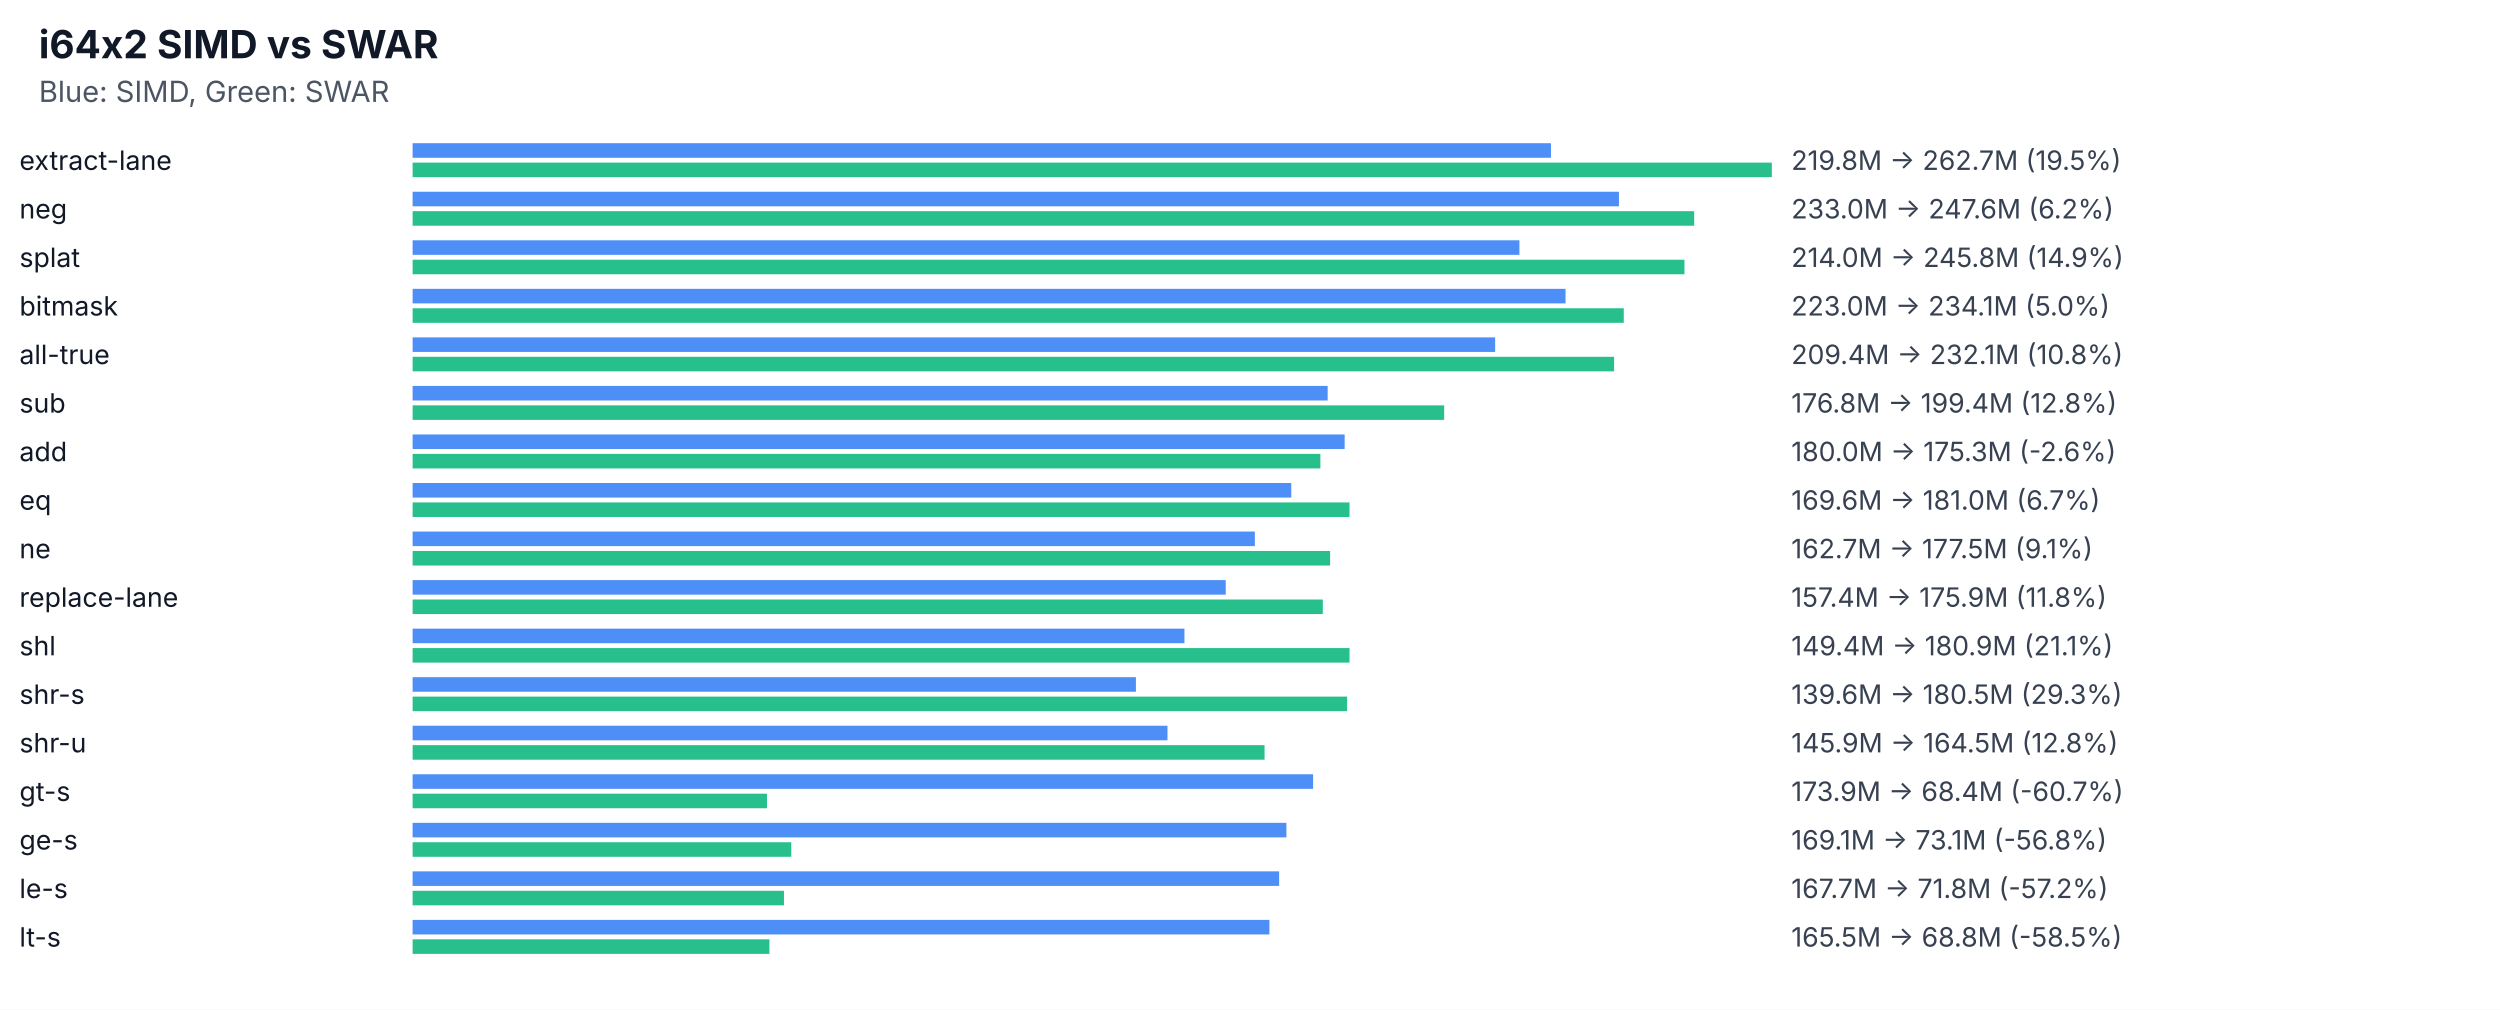
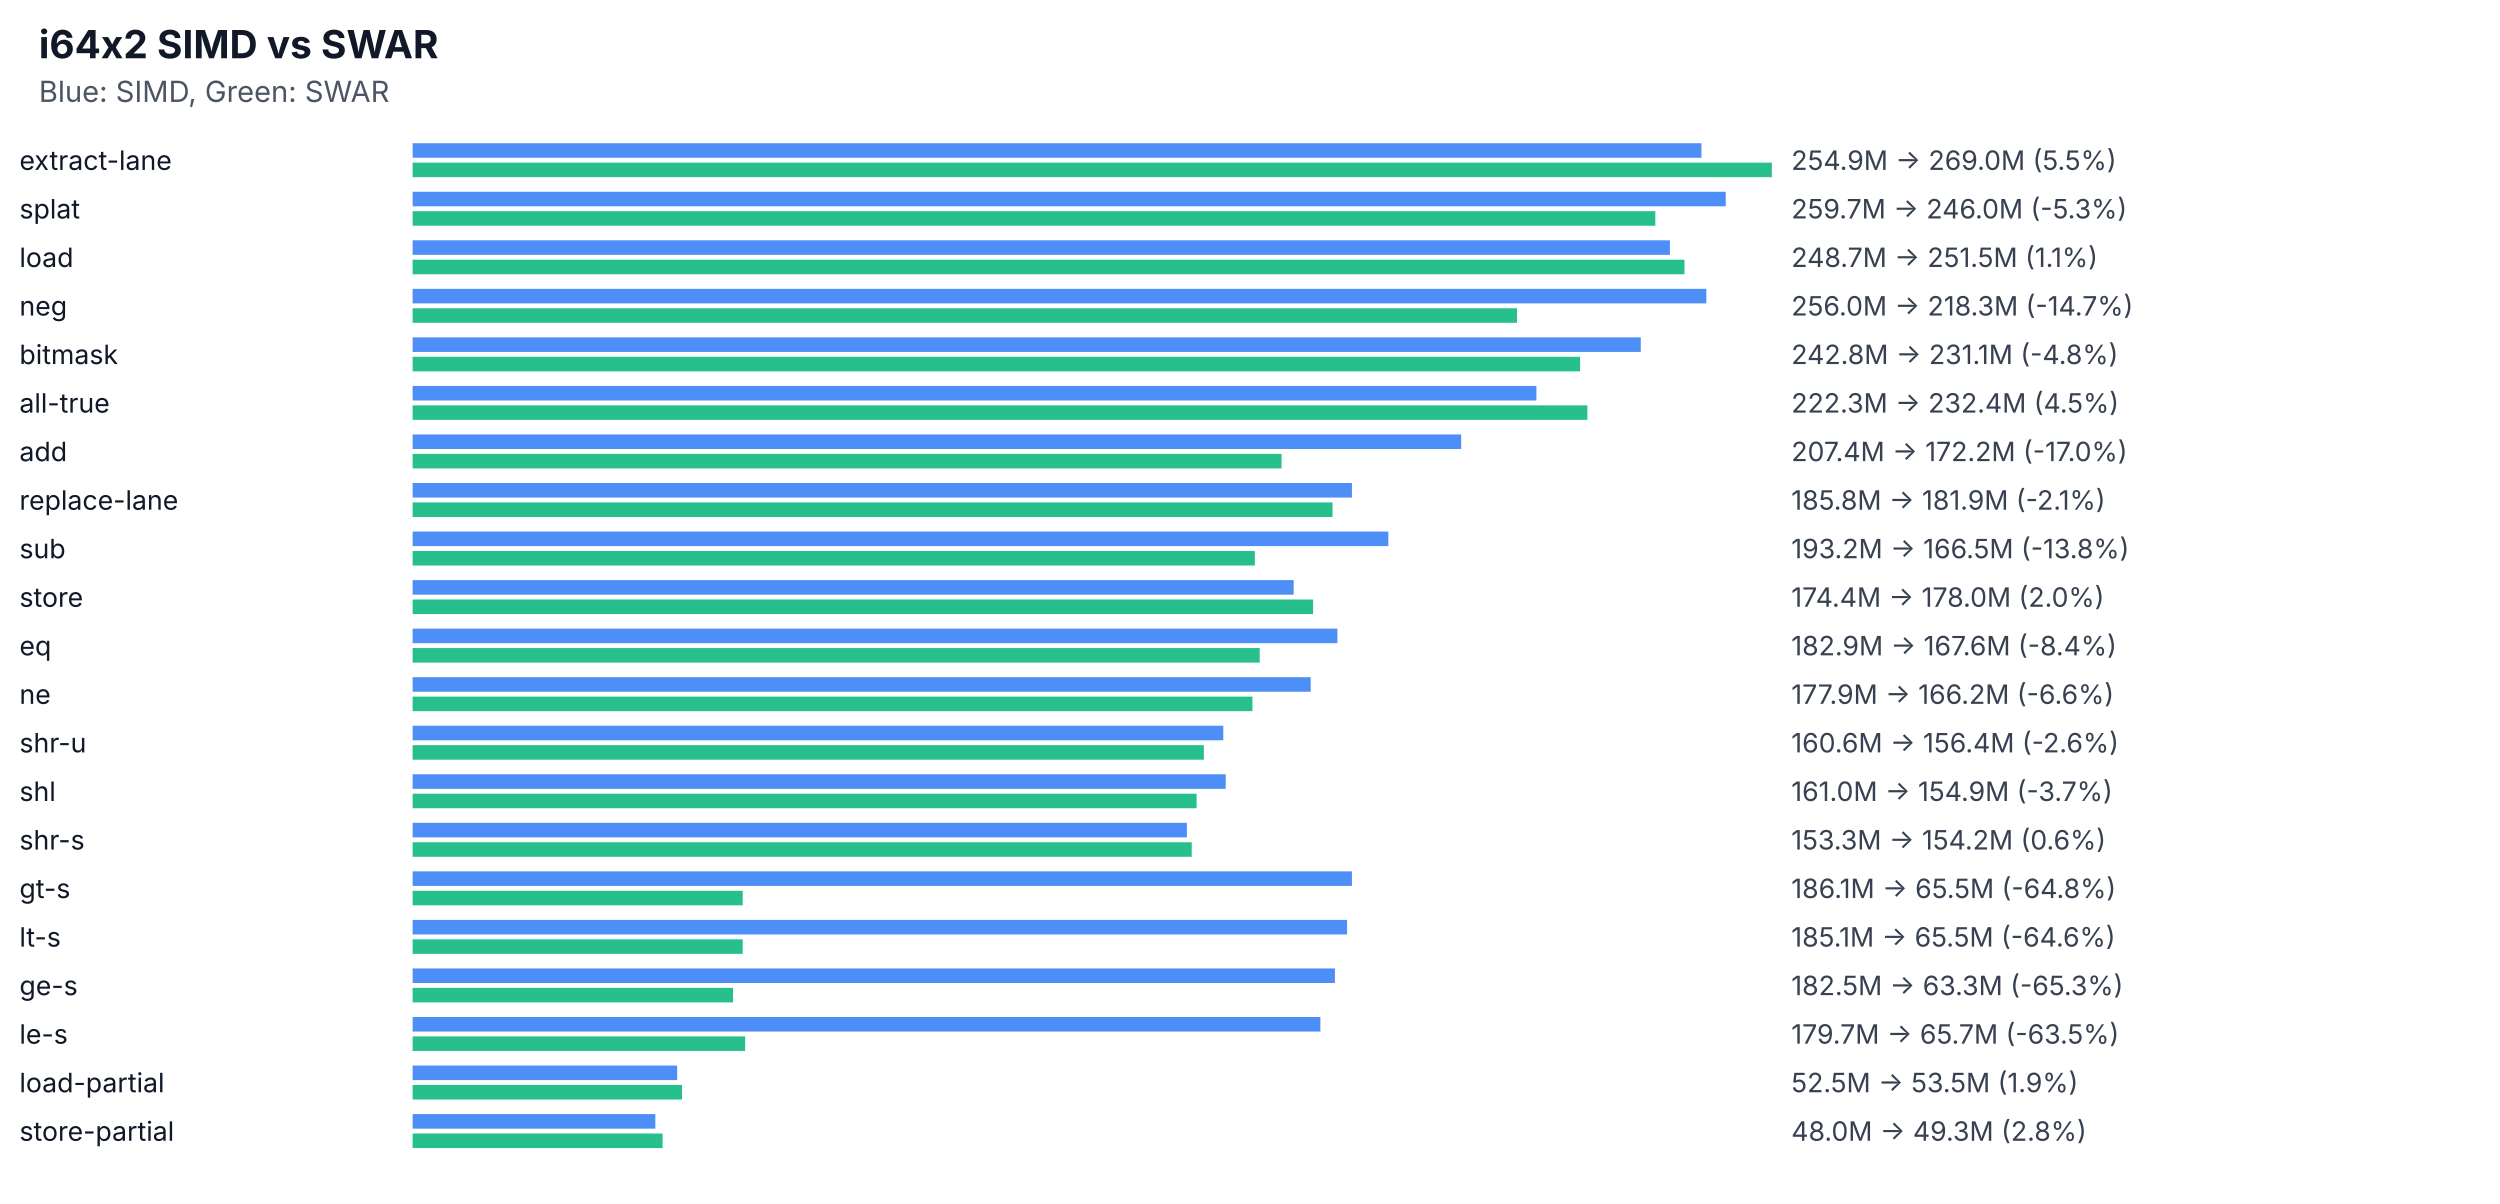
- <svg xmlns="http://www.w3.org/2000/svg" width="1030" height="416" viewBox="0 0 1030 416">
-   <rect x="0" y="0" width="1030" height="416" fill="#ffffff" />
+ <svg xmlns="http://www.w3.org/2000/svg" width="1030" height="496" viewBox="0 0 1030 496">
+   <rect x="0" y="0" width="1030" height="496" fill="#ffffff" />
  <text x="16" y="24" font-family="Inter, Arial, sans-serif" font-size="16" font-weight="700" fill="#111827">i64x2 SIMD vs SWAR</text>
  <text x="16" y="42" font-family="Inter, Arial, sans-serif" font-size="12" fill="#4b5563">Blue: SIMD, Green: SWAR</text>
  <text x="8" y="70" font-family="Inter, Arial, sans-serif" font-size="11" fill="#111827">extract-lane</text>
-   <rect x="170" y="59" width="469" height="6" fill="#3b82f6" opacity="0.9" />
+   <rect x="170" y="59" width="531" height="6" fill="#3b82f6" opacity="0.9" />
  <rect x="170" y="67" width="560" height="6" fill="#10b981" opacity="0.9" />
-   <text x="738" y="70" font-family="Inter, Arial, sans-serif" font-size="11" fill="#374151">219.8M -&gt; 262.7M (19.5%)</text>
-   <text x="8" y="90" font-family="Inter, Arial, sans-serif" font-size="11" fill="#111827">neg</text>
-   <rect x="170" y="79" width="497" height="6" fill="#3b82f6" opacity="0.9" />
-   <rect x="170" y="87" width="528" height="6" fill="#10b981" opacity="0.9" />
-   <text x="738" y="90" font-family="Inter, Arial, sans-serif" font-size="11" fill="#374151">233.0M -&gt; 247.6M (6.2%)</text>
-   <text x="8" y="110" font-family="Inter, Arial, sans-serif" font-size="11" fill="#111827">splat</text>
-   <rect x="170" y="99" width="456" height="6" fill="#3b82f6" opacity="0.9" />
+   <text x="738" y="70" font-family="Inter, Arial, sans-serif" font-size="11" fill="#374151">254.9M -&gt; 269.0M (5.5%)</text>
+   <text x="8" y="90" font-family="Inter, Arial, sans-serif" font-size="11" fill="#111827">splat</text>
+   <rect x="170" y="79" width="541" height="6" fill="#3b82f6" opacity="0.9" />
+   <rect x="170" y="87" width="512" height="6" fill="#10b981" opacity="0.9" />
+   <text x="738" y="90" font-family="Inter, Arial, sans-serif" font-size="11" fill="#374151">259.7M -&gt; 246.0M (-5.3%)</text>
+   <text x="8" y="110" font-family="Inter, Arial, sans-serif" font-size="11" fill="#111827">load</text>
+   <rect x="170" y="99" width="518" height="6" fill="#3b82f6" opacity="0.9" />
  <rect x="170" y="107" width="524" height="6" fill="#10b981" opacity="0.9" />
-   <text x="738" y="110" font-family="Inter, Arial, sans-serif" font-size="11" fill="#374151">214.0M -&gt; 245.8M (14.9%)</text>
-   <text x="8" y="130" font-family="Inter, Arial, sans-serif" font-size="11" fill="#111827">bitmask</text>
-   <rect x="170" y="119" width="475" height="6" fill="#3b82f6" opacity="0.9" />
-   <rect x="170" y="127" width="499" height="6" fill="#10b981" opacity="0.9" />
-   <text x="738" y="130" font-family="Inter, Arial, sans-serif" font-size="11" fill="#374151">223.0M -&gt; 234.1M (5.0%)</text>
-   <text x="8" y="150" font-family="Inter, Arial, sans-serif" font-size="11" fill="#111827">all-true</text>
-   <rect x="170" y="139" width="446" height="6" fill="#3b82f6" opacity="0.9" />
-   <rect x="170" y="147" width="495" height="6" fill="#10b981" opacity="0.9" />
-   <text x="738" y="150" font-family="Inter, Arial, sans-serif" font-size="11" fill="#374151">209.4M -&gt; 232.1M (10.8%)</text>
-   <text x="8" y="170" font-family="Inter, Arial, sans-serif" font-size="11" fill="#111827">sub</text>
-   <rect x="170" y="159" width="377" height="6" fill="#3b82f6" opacity="0.9" />
-   <rect x="170" y="167" width="425" height="6" fill="#10b981" opacity="0.9" />
-   <text x="738" y="170" font-family="Inter, Arial, sans-serif" font-size="11" fill="#374151">176.8M -&gt; 199.4M (12.8%)</text>
+   <text x="738" y="110" font-family="Inter, Arial, sans-serif" font-size="11" fill="#374151">248.7M -&gt; 251.5M (1.1%)</text>
+   <text x="8" y="130" font-family="Inter, Arial, sans-serif" font-size="11" fill="#111827">neg</text>
+   <rect x="170" y="119" width="533" height="6" fill="#3b82f6" opacity="0.9" />
+   <rect x="170" y="127" width="455" height="6" fill="#10b981" opacity="0.9" />
+   <text x="738" y="130" font-family="Inter, Arial, sans-serif" font-size="11" fill="#374151">256.0M -&gt; 218.3M (-14.7%)</text>
+   <text x="8" y="150" font-family="Inter, Arial, sans-serif" font-size="11" fill="#111827">bitmask</text>
+   <rect x="170" y="139" width="506" height="6" fill="#3b82f6" opacity="0.9" />
+   <rect x="170" y="147" width="481" height="6" fill="#10b981" opacity="0.9" />
+   <text x="738" y="150" font-family="Inter, Arial, sans-serif" font-size="11" fill="#374151">242.8M -&gt; 231.1M (-4.8%)</text>
+   <text x="8" y="170" font-family="Inter, Arial, sans-serif" font-size="11" fill="#111827">all-true</text>
+   <rect x="170" y="159" width="463" height="6" fill="#3b82f6" opacity="0.9" />
+   <rect x="170" y="167" width="484" height="6" fill="#10b981" opacity="0.9" />
+   <text x="738" y="170" font-family="Inter, Arial, sans-serif" font-size="11" fill="#374151">222.3M -&gt; 232.4M (4.5%)</text>
  <text x="8" y="190" font-family="Inter, Arial, sans-serif" font-size="11" fill="#111827">add</text>
-   <rect x="170" y="179" width="384" height="6" fill="#3b82f6" opacity="0.9" />
-   <rect x="170" y="187" width="374" height="6" fill="#10b981" opacity="0.9" />
-   <text x="738" y="190" font-family="Inter, Arial, sans-serif" font-size="11" fill="#374151">180.0M -&gt; 175.3M (-2.6%)</text>
-   <text x="8" y="210" font-family="Inter, Arial, sans-serif" font-size="11" fill="#111827">eq</text>
-   <rect x="170" y="199" width="362" height="6" fill="#3b82f6" opacity="0.9" />
-   <rect x="170" y="207" width="386" height="6" fill="#10b981" opacity="0.9" />
-   <text x="738" y="210" font-family="Inter, Arial, sans-serif" font-size="11" fill="#374151">169.6M -&gt; 181.0M (6.7%)</text>
-   <text x="8" y="230" font-family="Inter, Arial, sans-serif" font-size="11" fill="#111827">ne</text>
-   <rect x="170" y="219" width="347" height="6" fill="#3b82f6" opacity="0.9" />
-   <rect x="170" y="227" width="378" height="6" fill="#10b981" opacity="0.9" />
-   <text x="738" y="230" font-family="Inter, Arial, sans-serif" font-size="11" fill="#374151">162.7M -&gt; 177.5M (9.1%)</text>
-   <text x="8" y="250" font-family="Inter, Arial, sans-serif" font-size="11" fill="#111827">replace-lane</text>
-   <rect x="170" y="239" width="335" height="6" fill="#3b82f6" opacity="0.9" />
-   <rect x="170" y="247" width="375" height="6" fill="#10b981" opacity="0.9" />
-   <text x="738" y="250" font-family="Inter, Arial, sans-serif" font-size="11" fill="#374151">157.4M -&gt; 175.9M (11.8%)</text>
-   <text x="8" y="270" font-family="Inter, Arial, sans-serif" font-size="11" fill="#111827">shl</text>
-   <rect x="170" y="259" width="318" height="6" fill="#3b82f6" opacity="0.9" />
-   <rect x="170" y="267" width="386" height="6" fill="#10b981" opacity="0.9" />
-   <text x="738" y="270" font-family="Inter, Arial, sans-serif" font-size="11" fill="#374151">149.4M -&gt; 180.9M (21.1%)</text>
-   <text x="8" y="290" font-family="Inter, Arial, sans-serif" font-size="11" fill="#111827">shr-s</text>
-   <rect x="170" y="279" width="298" height="6" fill="#3b82f6" opacity="0.9" />
-   <rect x="170" y="287" width="385" height="6" fill="#10b981" opacity="0.9" />
-   <text x="738" y="290" font-family="Inter, Arial, sans-serif" font-size="11" fill="#374151">139.6M -&gt; 180.5M (29.3%)</text>
+   <rect x="170" y="179" width="432" height="6" fill="#3b82f6" opacity="0.9" />
+   <rect x="170" y="187" width="358" height="6" fill="#10b981" opacity="0.9" />
+   <text x="738" y="190" font-family="Inter, Arial, sans-serif" font-size="11" fill="#374151">207.4M -&gt; 172.2M (-17.0%)</text>
+   <text x="8" y="210" font-family="Inter, Arial, sans-serif" font-size="11" fill="#111827">replace-lane</text>
+   <rect x="170" y="199" width="387" height="6" fill="#3b82f6" opacity="0.9" />
+   <rect x="170" y="207" width="379" height="6" fill="#10b981" opacity="0.9" />
+   <text x="738" y="210" font-family="Inter, Arial, sans-serif" font-size="11" fill="#374151">185.8M -&gt; 181.9M (-2.1%)</text>
+   <text x="8" y="230" font-family="Inter, Arial, sans-serif" font-size="11" fill="#111827">sub</text>
+   <rect x="170" y="219" width="402" height="6" fill="#3b82f6" opacity="0.9" />
+   <rect x="170" y="227" width="347" height="6" fill="#10b981" opacity="0.9" />
+   <text x="738" y="230" font-family="Inter, Arial, sans-serif" font-size="11" fill="#374151">193.2M -&gt; 166.5M (-13.8%)</text>
+   <text x="8" y="250" font-family="Inter, Arial, sans-serif" font-size="11" fill="#111827">store</text>
+   <rect x="170" y="239" width="363" height="6" fill="#3b82f6" opacity="0.9" />
+   <rect x="170" y="247" width="371" height="6" fill="#10b981" opacity="0.9" />
+   <text x="738" y="250" font-family="Inter, Arial, sans-serif" font-size="11" fill="#374151">174.4M -&gt; 178.0M (2.0%)</text>
+   <text x="8" y="270" font-family="Inter, Arial, sans-serif" font-size="11" fill="#111827">eq</text>
+   <rect x="170" y="259" width="381" height="6" fill="#3b82f6" opacity="0.9" />
+   <rect x="170" y="267" width="349" height="6" fill="#10b981" opacity="0.9" />
+   <text x="738" y="270" font-family="Inter, Arial, sans-serif" font-size="11" fill="#374151">182.9M -&gt; 167.6M (-8.4%)</text>
+   <text x="8" y="290" font-family="Inter, Arial, sans-serif" font-size="11" fill="#111827">ne</text>
+   <rect x="170" y="279" width="370" height="6" fill="#3b82f6" opacity="0.9" />
+   <rect x="170" y="287" width="346" height="6" fill="#10b981" opacity="0.9" />
+   <text x="738" y="290" font-family="Inter, Arial, sans-serif" font-size="11" fill="#374151">177.9M -&gt; 166.2M (-6.6%)</text>
  <text x="8" y="310" font-family="Inter, Arial, sans-serif" font-size="11" fill="#111827">shr-u</text>
-   <rect x="170" y="299" width="311" height="6" fill="#3b82f6" opacity="0.9" />
-   <rect x="170" y="307" width="351" height="6" fill="#10b981" opacity="0.9" />
-   <text x="738" y="310" font-family="Inter, Arial, sans-serif" font-size="11" fill="#374151">145.9M -&gt; 164.5M (12.8%)</text>
-   <text x="8" y="330" font-family="Inter, Arial, sans-serif" font-size="11" fill="#111827">gt-s</text>
-   <rect x="170" y="319" width="371" height="6" fill="#3b82f6" opacity="0.9" />
-   <rect x="170" y="327" width="146" height="6" fill="#10b981" opacity="0.9" />
-   <text x="738" y="330" font-family="Inter, Arial, sans-serif" font-size="11" fill="#374151">173.9M -&gt; 68.4M (-60.7%)</text>
-   <text x="8" y="350" font-family="Inter, Arial, sans-serif" font-size="11" fill="#111827">ge-s</text>
-   <rect x="170" y="339" width="360" height="6" fill="#3b82f6" opacity="0.9" />
-   <rect x="170" y="347" width="156" height="6" fill="#10b981" opacity="0.9" />
-   <text x="738" y="350" font-family="Inter, Arial, sans-serif" font-size="11" fill="#374151">169.1M -&gt; 73.1M (-56.8%)</text>
-   <text x="8" y="370" font-family="Inter, Arial, sans-serif" font-size="11" fill="#111827">le-s</text>
-   <rect x="170" y="359" width="357" height="6" fill="#3b82f6" opacity="0.9" />
-   <rect x="170" y="367" width="153" height="6" fill="#10b981" opacity="0.9" />
-   <text x="738" y="370" font-family="Inter, Arial, sans-serif" font-size="11" fill="#374151">167.7M -&gt; 71.8M (-57.2%)</text>
+   <rect x="170" y="299" width="334" height="6" fill="#3b82f6" opacity="0.9" />
+   <rect x="170" y="307" width="326" height="6" fill="#10b981" opacity="0.9" />
+   <text x="738" y="310" font-family="Inter, Arial, sans-serif" font-size="11" fill="#374151">160.6M -&gt; 156.4M (-2.6%)</text>
+   <text x="8" y="330" font-family="Inter, Arial, sans-serif" font-size="11" fill="#111827">shl</text>
+   <rect x="170" y="319" width="335" height="6" fill="#3b82f6" opacity="0.9" />
+   <rect x="170" y="327" width="323" height="6" fill="#10b981" opacity="0.9" />
+   <text x="738" y="330" font-family="Inter, Arial, sans-serif" font-size="11" fill="#374151">161.0M -&gt; 154.9M (-3.7%)</text>
+   <text x="8" y="350" font-family="Inter, Arial, sans-serif" font-size="11" fill="#111827">shr-s</text>
+   <rect x="170" y="339" width="319" height="6" fill="#3b82f6" opacity="0.9" />
+   <rect x="170" y="347" width="321" height="6" fill="#10b981" opacity="0.9" />
+   <text x="738" y="350" font-family="Inter, Arial, sans-serif" font-size="11" fill="#374151">153.3M -&gt; 154.2M (0.6%)</text>
+   <text x="8" y="370" font-family="Inter, Arial, sans-serif" font-size="11" fill="#111827">gt-s</text>
+   <rect x="170" y="359" width="387" height="6" fill="#3b82f6" opacity="0.9" />
+   <rect x="170" y="367" width="136" height="6" fill="#10b981" opacity="0.9" />
+   <text x="738" y="370" font-family="Inter, Arial, sans-serif" font-size="11" fill="#374151">186.1M -&gt; 65.5M (-64.8%)</text>
  <text x="8" y="390" font-family="Inter, Arial, sans-serif" font-size="11" fill="#111827">lt-s</text>
-   <rect x="170" y="379" width="353" height="6" fill="#3b82f6" opacity="0.9" />
-   <rect x="170" y="387" width="147" height="6" fill="#10b981" opacity="0.9" />
-   <text x="738" y="390" font-family="Inter, Arial, sans-serif" font-size="11" fill="#374151">165.5M -&gt; 68.8M (-58.5%)</text>
+   <rect x="170" y="379" width="385" height="6" fill="#3b82f6" opacity="0.9" />
+   <rect x="170" y="387" width="136" height="6" fill="#10b981" opacity="0.9" />
+   <text x="738" y="390" font-family="Inter, Arial, sans-serif" font-size="11" fill="#374151">185.1M -&gt; 65.5M (-64.6%)</text>
+   <text x="8" y="410" font-family="Inter, Arial, sans-serif" font-size="11" fill="#111827">ge-s</text>
+   <rect x="170" y="399" width="380" height="6" fill="#3b82f6" opacity="0.9" />
+   <rect x="170" y="407" width="132" height="6" fill="#10b981" opacity="0.9" />
+   <text x="738" y="410" font-family="Inter, Arial, sans-serif" font-size="11" fill="#374151">182.5M -&gt; 63.3M (-65.3%)</text>
+   <text x="8" y="430" font-family="Inter, Arial, sans-serif" font-size="11" fill="#111827">le-s</text>
+   <rect x="170" y="419" width="374" height="6" fill="#3b82f6" opacity="0.9" />
+   <rect x="170" y="427" width="137" height="6" fill="#10b981" opacity="0.9" />
+   <text x="738" y="430" font-family="Inter, Arial, sans-serif" font-size="11" fill="#374151">179.7M -&gt; 65.7M (-63.5%)</text>
+   <text x="8" y="450" font-family="Inter, Arial, sans-serif" font-size="11" fill="#111827">load-partial</text>
+   <rect x="170" y="439" width="109" height="6" fill="#3b82f6" opacity="0.9" />
+   <rect x="170" y="447" width="111" height="6" fill="#10b981" opacity="0.9" />
+   <text x="738" y="450" font-family="Inter, Arial, sans-serif" font-size="11" fill="#374151">52.5M -&gt; 53.5M (1.9%)</text>
+   <text x="8" y="470" font-family="Inter, Arial, sans-serif" font-size="11" fill="#111827">store-partial</text>
+   <rect x="170" y="459" width="100" height="6" fill="#3b82f6" opacity="0.9" />
+   <rect x="170" y="467" width="103" height="6" fill="#10b981" opacity="0.9" />
+   <text x="738" y="470" font-family="Inter, Arial, sans-serif" font-size="11" fill="#374151">48.0M -&gt; 49.3M (2.8%)</text>
</svg>
